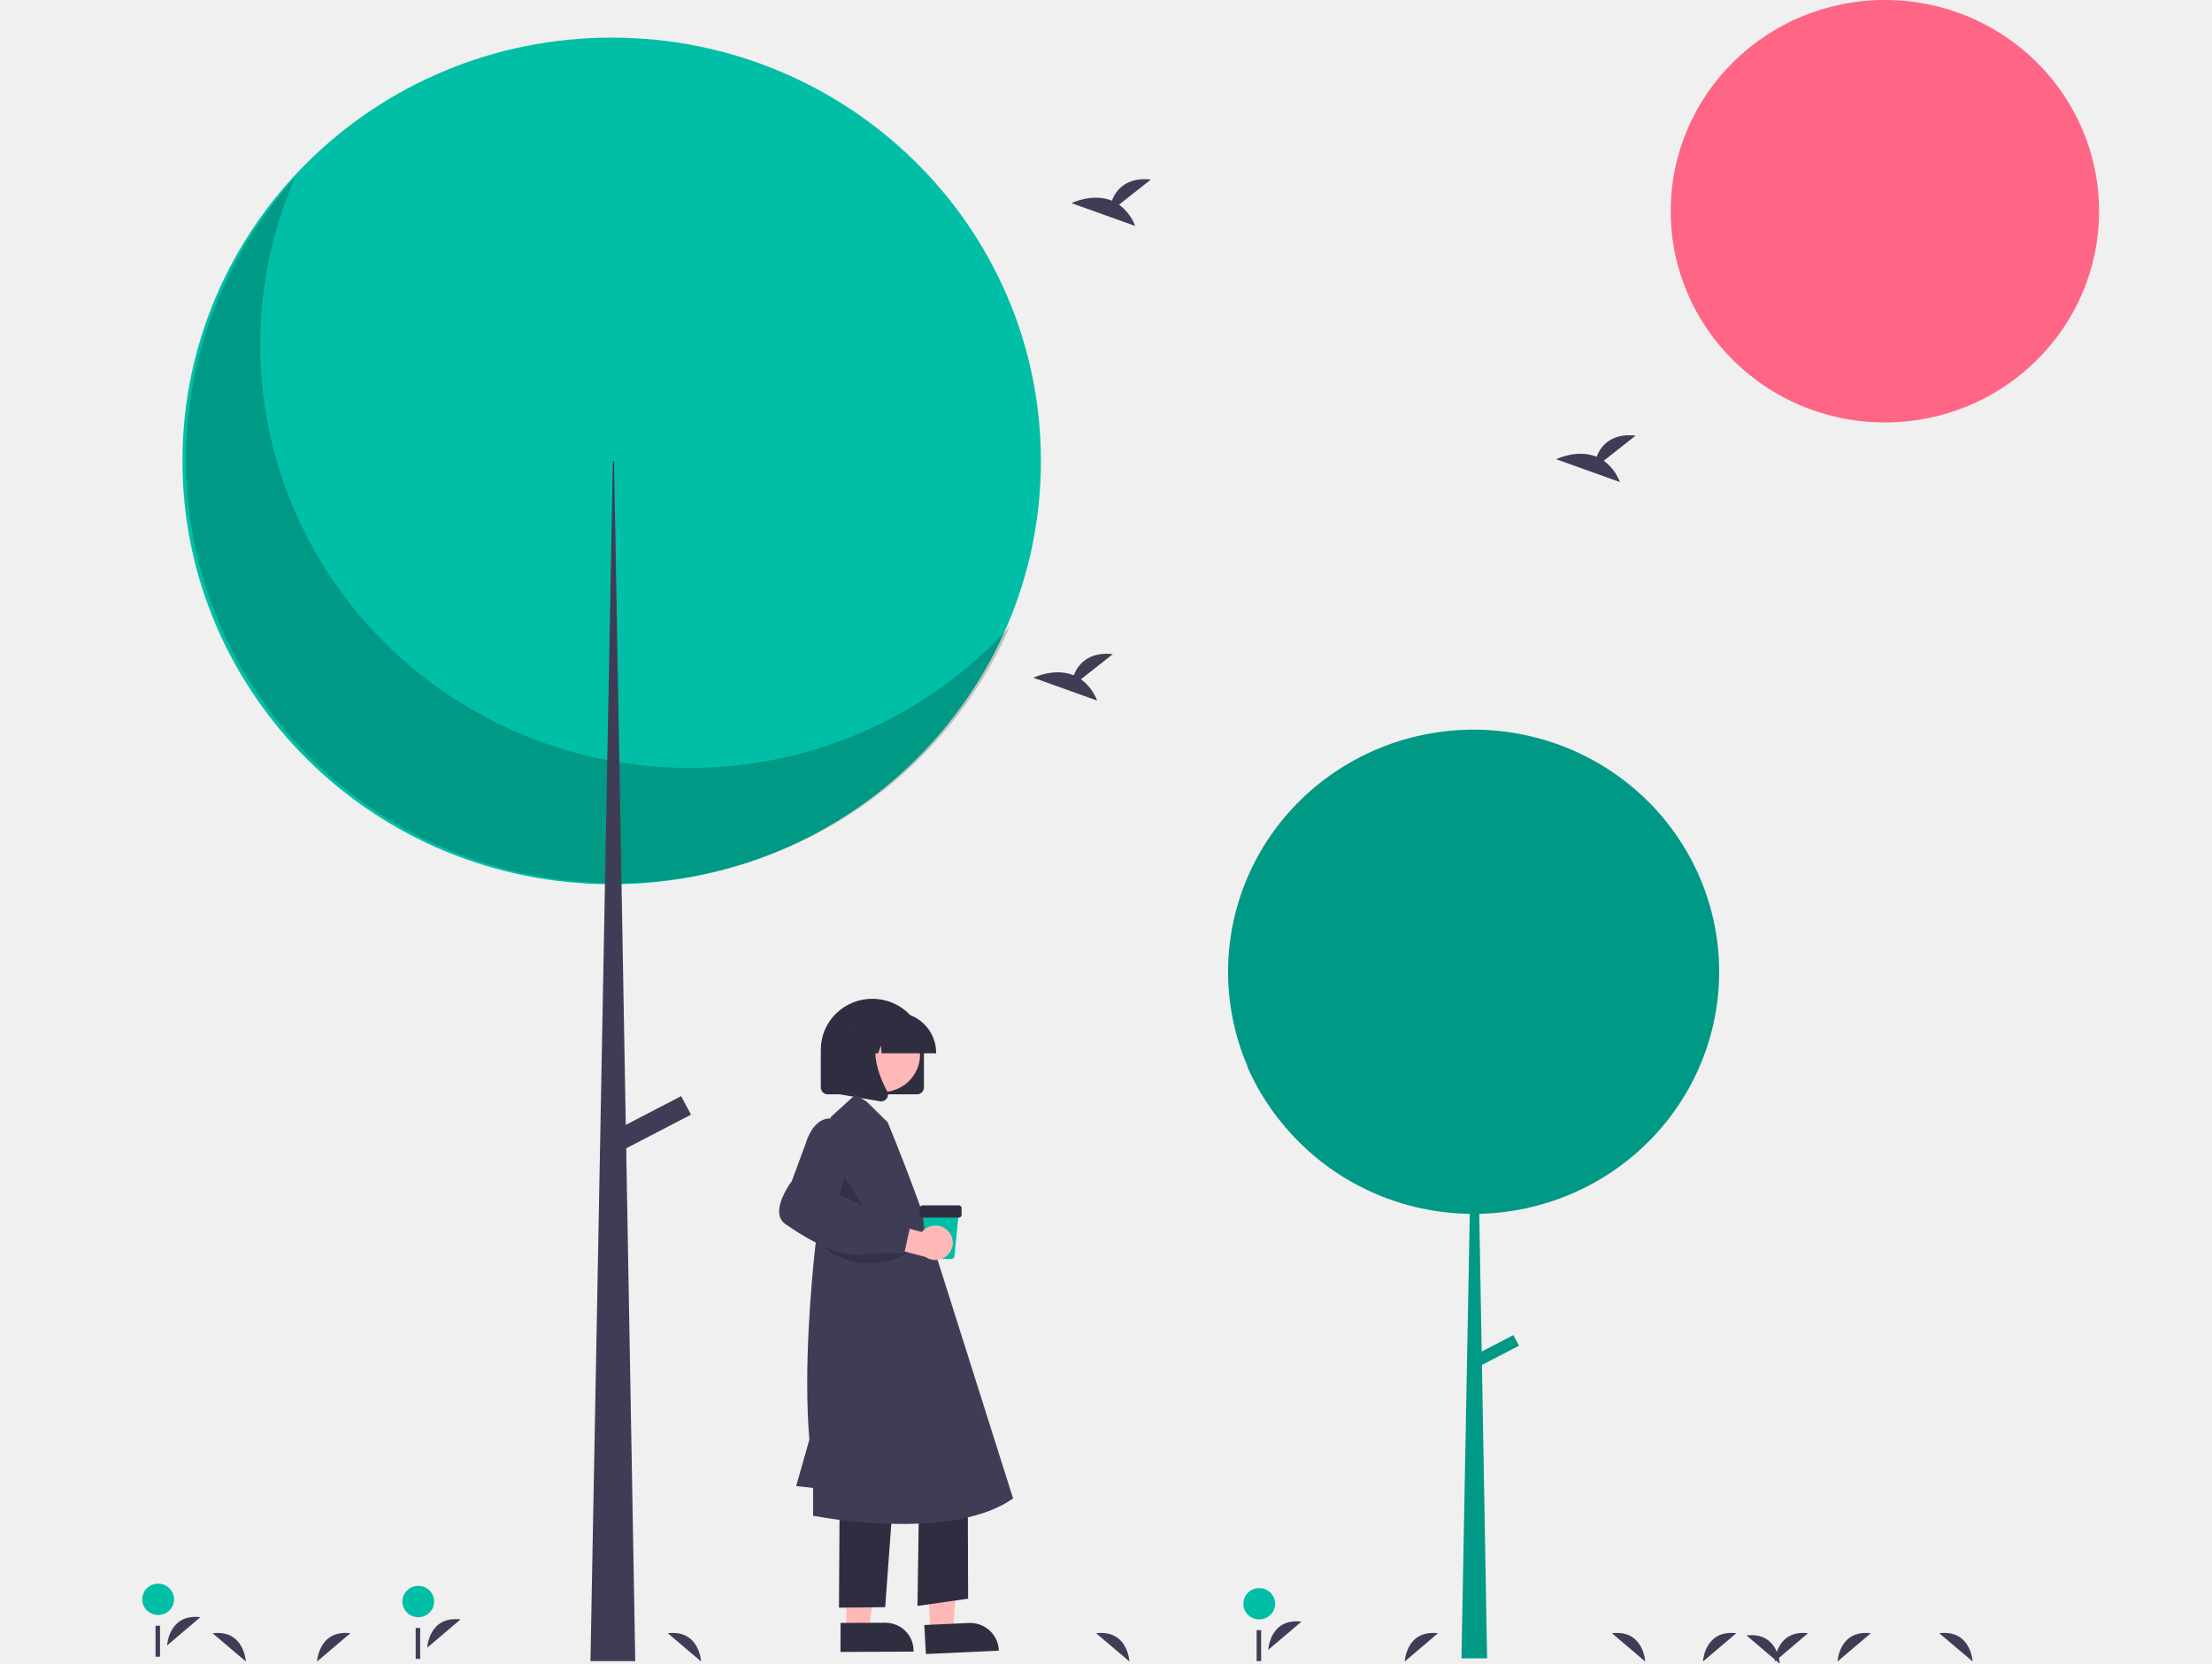
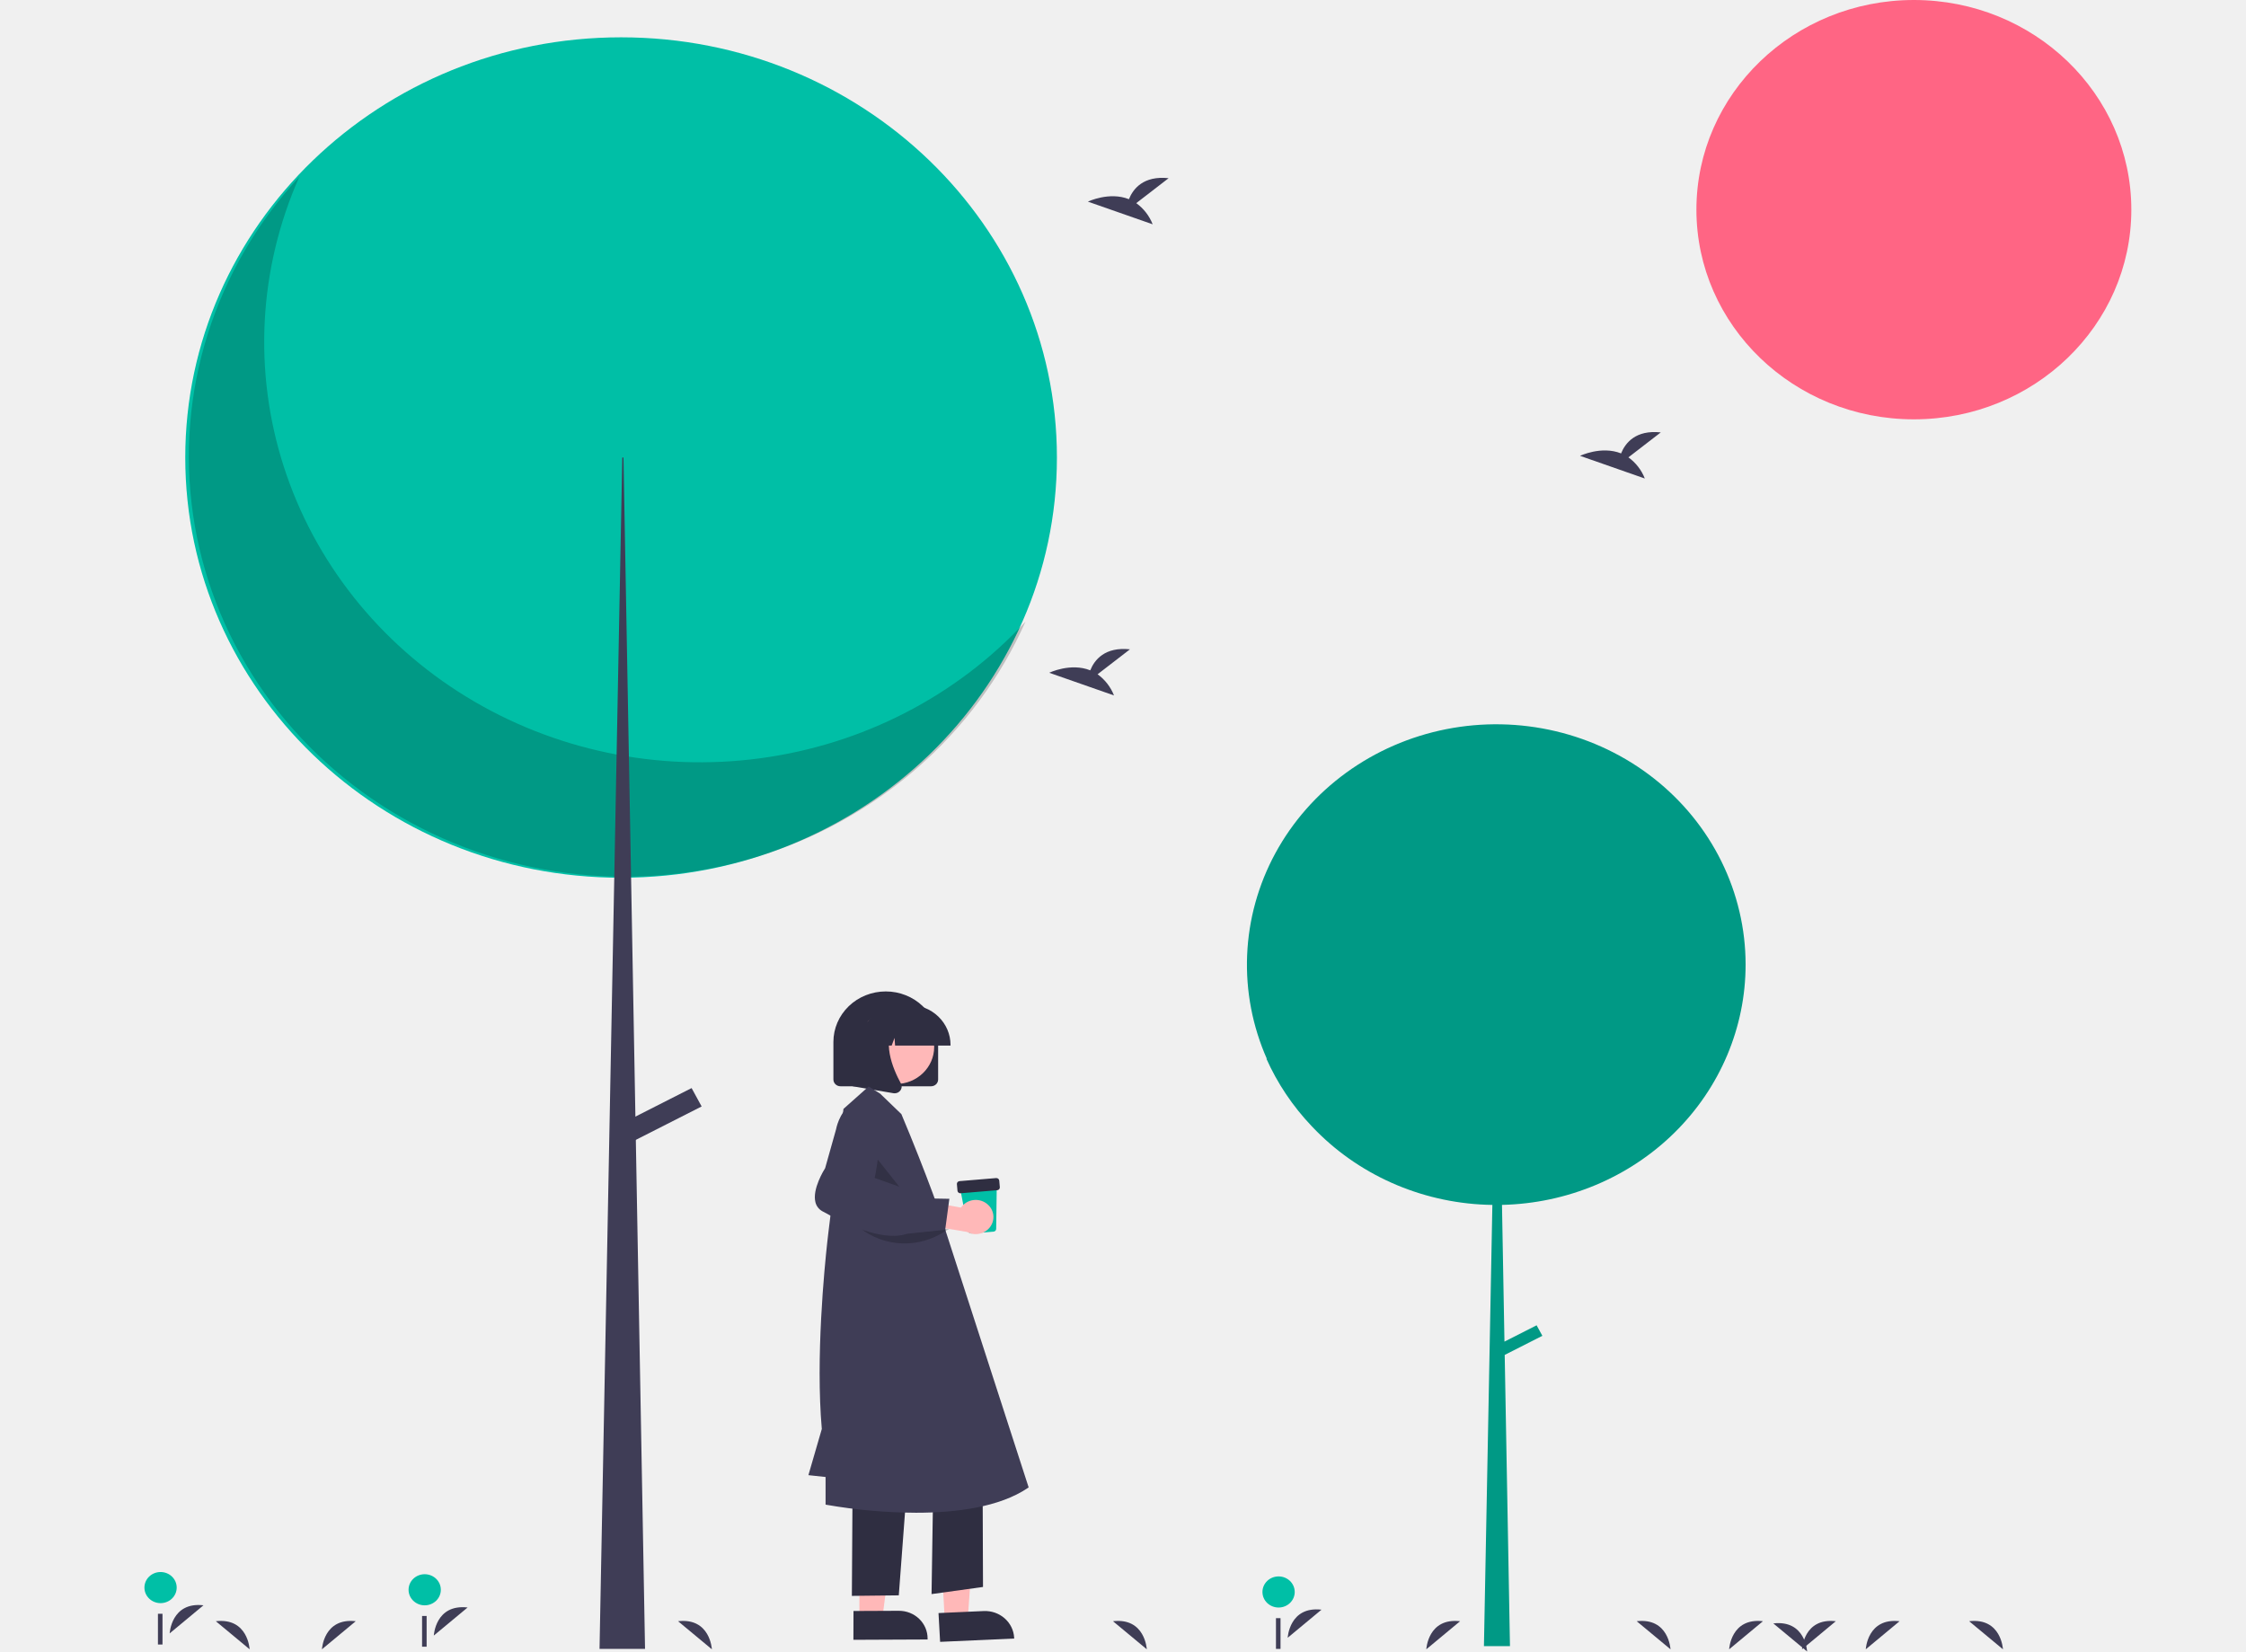
- <svg xmlns="http://www.w3.org/2000/svg" width="1982" height="1491" viewBox="0 0 1982 1491" fill="none">
+ <svg xmlns="http://www.w3.org/2000/svg" width="393" height="289" viewBox="0 0 393 289" fill="none">
  <g id="undraw_walking_outside_re_56xo 1" clip-path="url(#clip0_1_2)">
    <g id="left-leg">
-       <path id="Vector" d="M758.333 1460.98L778.637 1460.89L788.529 1383.41L758.563 1383.55L758.333 1460.98Z" fill="#FFB8B8" />
-       <path id="Vector_2" d="M753.172 1454.45L793.16 1454.27L793.161 1454.27C799.92 1454.24 806.393 1456.86 811.158 1461.56C815.922 1466.27 818.588 1472.66 818.568 1479.34L818.566 1480.16L753.095 1480.46L753.172 1454.45Z" fill="#2F2E41" />
-       <path id="Vector_3" d="M752.441 1327.88L751.738 1440.8L793.142 1440.32L800.962 1333.8L752.441 1327.88Z" fill="#2F2E41" />
+       <path id="Vector" d="M150.366 283.181L154.392 283.163L156.353 268.146L150.411 268.173L150.366 283.181Z" fill="#FFB8B8" />
+       <path id="Vector_2" d="M149.342 281.915L157.271 281.88L157.272 281.88C158.612 281.874 159.895 282.383 160.84 283.294C161.785 284.206 162.313 285.446 162.309 286.741L162.309 286.9L149.327 286.957L149.342 281.915Z" fill="#2F2E41" />
+       <path id="Vector_3" d="M149.197 257.382L149.058 279.27L157.268 279.177L158.818 258.529L149.197 257.382Z" fill="#2F2E41" />
    </g>
    <g id="right_leg">
-       <path id="Vector_4" d="M833.723 1462.63L853.997 1461.7L859.419 1383.91L829.497 1385.28L833.723 1462.63Z" fill="#FFB8B8" />
-       <path id="Vector_5" d="M828.195 1456.32L868.121 1454.49L868.123 1454.49C874.871 1454.18 881.487 1456.54 886.517 1461.04C891.546 1465.54 894.576 1471.82 894.941 1478.5L894.986 1479.31L829.615 1482.31L828.195 1456.32Z" fill="#2F2E41" />
-       <path id="Vector_6" d="M823.644 1333.5L822.055 1439.19L867.462 1432.75L867.112 1333.3L823.644 1333.5Z" fill="#2F2E41" />
+       <path id="Vector_4" d="M165.314 283.501L169.335 283.321L170.41 268.242L164.477 268.508L165.314 283.501Z" fill="#FFB8B8" />
+       <path id="Vector_5" d="M164.218 282.278L172.135 281.923L172.135 281.923C173.473 281.864 174.785 282.32 175.783 283.193C176.78 284.065 177.381 285.282 177.453 286.576L177.462 286.735L164.5 287.315L164.218 282.278Z" fill="#2F2E41" />
+       <path id="Vector_6" d="M163.316 258.471L163.001 278.957L172.004 277.709L171.935 258.433L163.316 258.471Z" fill="#2F2E41" />
    </g>
    <g id="head">
-       <path id="Vector_7" d="M821.655 980.715H741.652C740.007 980.713 738.429 980.068 737.265 978.92C736.102 977.772 735.447 976.216 735.445 974.592V940.576C735.469 928.503 740.348 916.932 749.012 908.403C757.675 899.874 769.414 895.084 781.654 895.084C793.893 895.084 805.633 899.874 814.296 908.403C822.959 916.932 827.839 928.503 827.863 940.576V974.592C827.861 976.216 827.206 977.772 826.043 978.92C824.879 980.068 823.301 980.713 821.655 980.715V980.715Z" fill="#2F2E41" />
-       <path id="Vector_8" d="M790.487 978.666C809.197 978.666 824.365 963.704 824.365 945.247C824.365 926.791 809.197 911.829 790.487 911.829C771.776 911.829 756.608 926.791 756.608 945.247C756.608 963.704 771.776 978.666 790.487 978.666Z" fill="#FFB8B8" />
-       <path id="Vector_9" d="M838.794 943.978H789.875L789.373 937.05L786.865 943.978H779.332L778.338 930.246L773.367 943.978H758.791V943.298C758.802 933.738 762.657 924.573 769.509 917.813C776.362 911.054 785.653 907.251 795.344 907.24H802.241C811.932 907.251 821.224 911.054 828.076 917.813C834.929 924.573 838.784 933.738 838.794 943.298V943.978Z" fill="#2F2E41" />
-       <path id="Vector_10" d="M789.474 987.065C789.106 987.065 788.738 987.033 788.376 986.969L752.554 980.735V922.336H791.987L791.011 923.459C777.428 939.085 787.661 964.423 794.969 978.136C795.508 979.14 795.748 980.274 795.662 981.407C795.576 982.54 795.168 983.626 794.484 984.54C793.91 985.322 793.158 985.958 792.287 986.397C791.416 986.836 790.452 987.065 789.474 987.065V987.065Z" fill="#2F2E41" />
+       <path id="Vector_7" d="M162.922 190.092H147.058C146.732 190.091 146.419 189.966 146.188 189.744C145.958 189.521 145.828 189.22 145.827 188.905V182.312C145.832 179.971 146.8 177.729 148.517 176.075C150.235 174.422 152.563 173.494 154.99 173.494C157.417 173.494 159.745 174.422 161.462 176.075C163.18 177.729 164.148 179.971 164.152 182.312V188.905C164.152 189.22 164.022 189.521 163.791 189.744C163.561 189.966 163.248 190.091 162.922 190.092V190.092Z" fill="#2F2E41" />
+       <path id="Vector_8" d="M156.741 189.695C160.451 189.695 163.459 186.794 163.459 183.217C163.459 179.64 160.451 176.739 156.741 176.739C153.031 176.739 150.024 179.64 150.024 183.217C150.024 186.794 153.031 189.695 156.741 189.695Z" fill="#FFB8B8" />
+       <path id="Vector_9" d="M166.32 182.971H156.62L156.52 181.628L156.023 182.971H154.53L154.332 180.309L153.347 182.971H150.457V182.839C150.459 180.986 151.223 179.21 152.582 177.899C153.941 176.589 155.783 175.852 157.704 175.85H159.072C160.994 175.852 162.836 176.589 164.195 177.899C165.554 179.21 166.318 180.986 166.32 182.839V182.971Z" fill="#2F2E41" />
+       <path id="Vector_10" d="M156.541 191.322C156.468 191.322 156.395 191.316 156.323 191.304L149.22 190.095V178.776H157.039L156.845 178.994C154.152 182.023 156.181 186.934 157.63 189.592C157.737 189.786 157.785 190.006 157.768 190.226C157.751 190.445 157.669 190.656 157.534 190.833C157.42 190.985 157.271 191.108 157.098 191.193C156.926 191.278 156.734 191.322 156.541 191.322V191.322Z" fill="#2F2E41" />
    </g>
-     <path id="Vector_11" d="M808.339 1365.75C781.797 1365.63 755.316 1363.22 729.199 1358.55L728.534 1358.41V1333.47L713.379 1331.81L725.208 1290.14C719.695 1225.93 727.529 1144.63 730.064 1121.22C730.645 1115.74 731.027 1112.66 731.027 1112.66L744.327 1001.14L766.58 980.88L776.689 987.37L795.442 1005.87C817.24 1058.78 834.536 1108.6 834.645 1111.8L907.746 1342.88L907.253 1343.22C881.87 1360.89 843.177 1365.75 808.339 1365.75Z" fill="#3F3D56" />
+     <path id="Vector_11" d="M160.281 264.722C155.018 264.699 149.767 264.232 144.589 263.327L144.457 263.301V258.466L141.452 258.144L143.798 250.066C142.704 237.622 144.258 221.863 144.76 217.327C144.876 216.263 144.951 215.666 144.951 215.666L147.588 194.051L152.001 190.124L154.006 191.381L157.724 194.967C162.046 205.224 165.476 214.88 165.497 215.5L179.992 260.289L179.894 260.356C174.861 263.782 167.189 264.722 160.281 264.722Z" fill="#3F3D56" />
    <g id="coffee">
-       <path id="Vector_12" opacity="0.2" d="M753.758 1050.6L748.647 1082.08L783.249 1096.16L753.758 1050.6Z" fill="black" />
-       <path id="Vector_13" d="M852.681 1128.22H833.046C832.416 1128.22 831.808 1127.99 831.341 1127.57C830.874 1127.16 830.583 1126.58 830.523 1125.96L826.593 1086.22H859.133L855.203 1125.96C855.144 1126.58 854.852 1127.16 854.386 1127.57C853.919 1127.99 853.311 1128.22 852.681 1128.22V1128.22Z" fill="#00BFA6" />
-       <path id="Vector_14" d="M859.081 1091.22H826.645C825.973 1091.22 825.329 1090.96 824.854 1090.49C824.379 1090.02 824.112 1089.39 824.111 1088.72V1082.72C824.112 1082.06 824.379 1081.43 824.854 1080.96C825.329 1080.49 825.973 1080.23 826.645 1080.23H859.081C859.753 1080.23 860.397 1080.49 860.872 1080.96C861.347 1081.43 861.615 1082.06 861.615 1082.72V1088.72C861.615 1089.39 861.347 1090.02 860.872 1090.49C860.397 1090.96 859.753 1091.22 859.081 1091.22V1091.22Z" fill="#2F2E41" />
-       <path id="Vector_15" opacity="0.2" d="M731.85 1111.12C740.867 1121.42 753.097 1128.47 766.618 1131.17C780.14 1133.86 794.186 1132.05 806.55 1126.01L813.924 1122.41L731.85 1111.12Z" fill="black" />
-       <path id="Vector_16" d="M849.739 1103.43C848.228 1101.75 846.363 1100.43 844.275 1099.54C842.188 1098.65 839.928 1098.23 837.656 1098.29C835.385 1098.36 833.155 1098.92 831.126 1099.93C829.096 1100.94 827.316 1102.38 825.91 1104.14L791.703 1094.66L780.798 1113.77L829.294 1126.47C832.451 1128.61 836.292 1129.53 840.088 1129.05C843.885 1128.58 847.374 1126.75 849.894 1123.91C852.414 1121.07 853.79 1117.41 853.762 1113.64C853.733 1109.86 852.302 1106.23 849.739 1103.43V1103.43Z" fill="#FFB8B8" />
-       <path id="Vector_17" d="M768.111 1124.62C751.848 1124.63 729.843 1115.22 703.721 1097C702.265 1096.01 701.035 1094.73 700.107 1093.24C699.18 1091.75 698.576 1090.09 698.334 1088.36C696.407 1076.31 708.315 1060.03 709.482 1058.47L721.999 1024.57C722.143 1024.02 726.177 1009.35 736.304 1004.13C738.436 1003.05 740.78 1002.44 743.174 1002.34C745.568 1002.24 747.956 1002.65 750.173 1003.54C769.463 1010.47 754.401 1063.98 752.333 1070.99L777.889 1082.86L794.118 1093.06L816.344 1095.36L810.31 1122.9L776.556 1123.65C773.792 1124.32 770.956 1124.65 768.111 1124.62V1124.62Z" fill="#3F3D56" />
+       <path id="Vector_12" opacity="0.2" d="M152.994 202.173L152.516 208.336L159.59 210.484L152.994 202.173Z" fill="black" />
+       <path id="Vector_13" d="M173.849 215.53L169.969 215.854C169.845 215.865 169.721 215.83 169.622 215.757C169.522 215.685 169.455 215.578 169.433 215.46L167.986 207.85L174.414 207.313L174.309 215.052C174.307 215.173 174.26 215.289 174.174 215.377C174.089 215.465 173.973 215.52 173.849 215.53V215.53Z" fill="#00BFA6" />
+       <path id="Vector_14" d="M174.488 208.28L168.08 208.815C167.947 208.826 167.816 208.786 167.714 208.703C167.612 208.62 167.549 208.502 167.537 208.374L167.436 207.215C167.425 207.087 167.467 206.96 167.553 206.862C167.639 206.764 167.762 206.702 167.894 206.691L174.303 206.155C174.435 206.145 174.567 206.185 174.669 206.267C174.771 206.35 174.834 206.468 174.846 206.596L174.947 207.755C174.958 207.883 174.916 208.01 174.83 208.108C174.744 208.207 174.621 208.268 174.488 208.28V208.28Z" fill="#2F2E41" />
+       <path id="Vector_15" opacity="0.2" d="M149.688 214.222C151.643 216.062 154.179 217.222 156.895 217.52C159.612 217.817 162.357 217.235 164.698 215.866L166.094 215.049L149.688 214.222Z" fill="black" />
+       <path id="Vector_16" d="M172.849 210.791C172.522 210.492 172.131 210.267 171.704 210.13C171.276 209.993 170.823 209.948 170.375 209.999C169.927 210.049 169.496 210.194 169.112 210.422C168.728 210.651 168.401 210.958 168.153 211.321L161.235 210.056L159.403 213.925L169.199 215.579C169.858 215.939 170.633 216.053 171.375 215.899C172.117 215.745 172.775 215.334 173.225 214.744C173.675 214.153 173.885 213.425 173.816 212.696C173.747 211.968 173.402 211.29 172.849 210.791V210.791Z" fill="#FFB8B8" />
+       <path id="Vector_17" d="M157.08 216.232C153.867 216.5 149.361 215.047 143.892 211.96C143.588 211.792 143.323 211.564 143.115 211.292C142.906 211.02 142.759 210.709 142.682 210.379C142.098 208.085 144.176 204.745 144.38 204.424L146.28 197.669C146.3 197.56 146.849 194.66 148.761 193.485C149.164 193.242 149.617 193.085 150.088 193.026C150.56 192.967 151.038 193.007 151.492 193.144C155.419 194.163 153.347 204.745 153.057 206.134L158.306 208.004L161.685 209.707L166.115 209.783L165.388 215.203L158.732 215.904C158.197 216.079 157.642 216.189 157.08 216.232V216.232Z" fill="#3F3D56" />
    </g>
    <g id="sun">
-       <path id="Vector_18" d="M1688.91 378.584C1794.89 378.584 1880.8 293.835 1880.8 189.292C1880.8 84.749 1794.89 -1.52588e-05 1688.91 -1.52588e-05C1582.93 -1.52588e-05 1497.01 84.749 1497.01 189.292C1497.01 293.835 1582.93 378.584 1688.91 378.584Z" fill="#FF6584" />
+       <path id="Vector_18" d="M334.884 73.381C355.899 73.381 372.935 56.954 372.935 36.69C372.935 16.427 355.899 -1.52588e-05 334.884 -1.52588e-05C313.87 -1.52588e-05 296.834 16.427 296.834 36.69C296.834 56.954 313.87 73.381 334.884 73.381Z" fill="#FF6584" />
    </g>
-     <path id="Vector_19" d="M1128.3 1451.31C1136.16 1451.31 1142.54 1445.03 1142.54 1437.27C1142.54 1429.51 1136.16 1423.23 1128.3 1423.23C1120.44 1423.23 1114.06 1429.51 1114.06 1437.27C1114.06 1445.03 1120.44 1451.31 1128.3 1451.31Z" fill="#00BFA6" />
-     <path id="Vector_20" d="M1130 1460.92H1125.98V1488.67H1130V1460.92Z" fill="#3F3D56" />
-     <path id="Vector_21" d="M143.392 1456.96H139.374V1484.7H143.392V1456.96Z" fill="#3F3D56" />
+     <path id="Vector_19" d="M223.724 281.308C225.283 281.308 226.547 280.089 226.547 278.586C226.547 277.082 225.283 275.863 223.724 275.863C222.165 275.863 220.901 277.082 220.901 278.586C220.901 280.089 222.165 281.308 223.724 281.308Z" fill="#00BFA6" />
+     <path id="Vector_20" d="M224.062 283.169H223.265V288.548H224.062V283.169Z" fill="#3F3D56" />
+     <path id="Vector_21" d="M28.433 282.401H27.636V287.78H28.433V282.401Z" fill="#3F3D56" />
    <g id="big_tree">
-       <path id="Vector_22" d="M548.083 792.45C760.49 792.45 932.68 622.597 932.68 413.073C932.68 203.549 760.49 33.696 548.083 33.696C335.676 33.696 163.486 203.549 163.486 413.073C163.486 622.597 335.676 792.45 548.083 792.45Z" fill="#00BFA6" />
-       <path id="Vector_23" opacity="0.2" d="M264.109 159.679C228.235 242.456 223.368 335.12 250.379 421.111C277.39 507.101 334.518 580.817 411.554 629.083C488.591 677.35 580.517 697.024 670.905 684.588C761.293 672.153 844.253 628.418 904.961 561.2C883.046 611.774 850.247 657.043 808.835 693.871C767.424 730.699 718.391 758.206 665.133 774.485C611.874 790.765 555.665 795.428 500.398 788.151C445.132 780.874 392.13 761.832 345.065 732.344C298 702.855 257.996 663.626 227.827 617.373C197.657 571.12 178.043 518.95 170.342 464.477C162.641 410.005 167.039 354.532 183.23 301.902C199.421 249.272 227.018 200.743 264.109 159.679V159.679Z" fill="black" />
-       <path id="Vector_24" d="M549.139 413.072H550.197L569.216 1488.67H529.065L549.139 413.072Z" fill="#3F3D56" />
-       <path id="Vector_25" d="M610.308 982.344L546.733 1015.36L555.593 1031.96L619.168 998.944L610.308 982.344Z" fill="#3F3D56" />
-       <path id="Vector_26" d="M149.728 1474.64C149.728 1474.64 151.115 1445.96 179.561 1449.3Z" fill="#3F3D56" />
-       <path id="Vector_27" d="M141.69 1447.35C149.553 1447.35 155.927 1441.06 155.927 1433.31C155.927 1425.55 149.553 1419.26 141.69 1419.26C133.827 1419.26 127.453 1425.55 127.453 1433.31C127.453 1441.06 133.827 1447.35 141.69 1447.35Z" fill="#00BFA6" />
-       <path id="Vector_28" d="M382.817 1476.63C382.817 1476.63 384.204 1447.94 412.65 1451.28Z" fill="#3F3D56" />
-       <path id="Vector_29" d="M374.779 1449.33C382.642 1449.33 389.016 1443.04 389.016 1435.29C389.016 1427.53 382.642 1421.24 374.779 1421.24C366.916 1421.24 360.542 1427.53 360.542 1435.29C360.542 1443.04 366.916 1449.33 374.779 1449.33Z" fill="#00BFA6" />
+       <path id="Vector_22" d="M108.676 153.6C150.793 153.6 184.936 120.678 184.936 80.066C184.936 39.454 150.793 6.531 108.676 6.531C66.559 6.531 32.417 39.454 32.417 80.066C32.417 120.678 66.559 153.6 108.676 153.6Z" fill="#00BFA6" />
+       <path id="Vector_23" opacity="0.2" d="M52.369 30.951C45.255 46.995 44.291 64.956 49.646 81.624C55.002 98.291 66.33 112.579 81.605 121.935C96.88 131.291 115.108 135.104 133.03 132.693C150.953 130.283 167.402 121.806 179.44 108.777C175.094 118.58 168.591 127.354 160.38 134.493C152.168 141.631 142.446 146.963 131.886 150.118C121.325 153.274 110.18 154.177 99.221 152.767C88.263 151.357 77.753 147.666 68.421 141.95C59.089 136.234 51.157 128.63 45.175 119.665C39.192 110.7 35.303 100.588 33.776 90.029C32.249 79.471 33.121 68.719 36.332 58.517C39.542 48.316 45.014 38.91 52.369 30.951V30.951Z" fill="black" />
+       <path id="Vector_24" d="M108.886 80.066H109.096L112.867 288.548H104.905L108.886 80.066Z" fill="#3F3D56" />
+       <path id="Vector_25" d="M121.015 190.407L108.409 196.807L110.165 200.025L122.771 193.625L121.015 190.407Z" fill="#3F3D56" />
+       <path id="Vector_26" d="M29.689 285.83C29.689 285.83 29.964 280.27 35.604 280.917Z" fill="#3F3D56" />
+       <path id="Vector_27" d="M28.095 280.539C29.654 280.539 30.918 279.321 30.918 277.817C30.918 276.314 29.654 275.095 28.095 275.095C26.536 275.095 25.272 276.314 25.272 277.817C25.272 279.321 26.536 280.539 28.095 280.539Z" fill="#00BFA6" />
+       <path id="Vector_28" d="M75.907 286.214C75.907 286.214 76.182 280.655 81.822 281.301Z" fill="#3F3D56" />
+       <path id="Vector_29" d="M74.313 280.924C75.872 280.924 77.136 279.705 77.136 278.201C77.136 276.698 75.872 275.479 74.313 275.479C72.754 275.479 71.49 276.698 71.49 278.201C71.49 279.705 72.754 280.924 74.313 280.924Z" fill="#00BFA6" />
    </g>
-     <path id="Vector_30" d="M376.481 1458.94H372.462V1486.69H376.481V1458.94Z" fill="#3F3D56" />
+     <path id="Vector_30" d="M74.65 282.785H73.853V288.164H74.65V282.785Z" fill="#3F3D56" />
    <g id="bird_two">
-       <path id="Vector_31" d="M1002.7 183.398L1031.26 160.867C1009.08 158.452 999.96 170.388 996.229 179.834C978.897 172.735 960.029 182.039 960.029 182.039L1017.17 202.501C1014.29 194.906 1009.27 188.279 1002.7 183.398V183.398Z" fill="#3F3D56" />
+       <path id="Vector_31" d="M198.82 35.548L204.483 31.181C200.084 30.713 198.277 33.026 197.537 34.857C194.1 33.481 190.359 35.285 190.359 35.285L201.689 39.251C201.117 37.779 200.122 36.494 198.82 35.548V35.548Z" fill="#3F3D56" />
    </g>
    <g id="bird_one">
-       <path id="Vector_32" d="M1437.01 412.905L1465.57 390.374C1443.38 387.959 1434.27 399.895 1430.54 409.341C1413.2 402.242 1394.34 411.546 1394.34 411.546L1451.48 432.008C1448.59 424.413 1443.58 417.786 1437.01 412.905V412.905Z" fill="#3F3D56" />
+       <path id="Vector_32" d="M284.937 80.033L290.6 75.666C286.201 75.198 284.393 77.511 283.653 79.343C280.217 77.966 276.475 79.77 276.475 79.77L287.805 83.736C287.234 82.264 286.239 80.979 284.937 80.033V80.033Z" fill="#3F3D56" />
    </g>
    <g id="bird_three">
-       <path id="Vector_33" d="M968.579 608.75L997.137 586.22C974.951 583.805 965.836 595.74 962.105 605.187C944.773 598.088 925.905 607.392 925.905 607.392L983.044 627.854C980.161 620.259 975.143 613.632 968.579 608.75Z" fill="#3F3D56" />
+       <path id="Vector_33" d="M192.054 117.994L197.717 113.627C193.318 113.159 191.51 115.472 190.771 117.303C187.334 115.927 183.593 117.731 183.593 117.731L194.922 121.697C194.351 120.225 193.356 118.94 192.054 117.994Z" fill="#3F3D56" />
    </g>
-     <path id="Vector_34" d="M284.106 1489.02C284.106 1489.02 285.494 1460.34 313.94 1463.67Z" fill="#3F3D56" />
-     <path id="Vector_35" d="M1646.47 1489.02C1646.47 1489.02 1647.86 1460.34 1676.3 1463.67Z" fill="#3F3D56" />
-     <path id="Vector_36" d="M1590.21 1489.02C1590.21 1489.02 1591.59 1460.34 1620.04 1463.67Z" fill="#3F3D56" />
-     <path id="Vector_37" d="M1011.99 1489.02C1011.99 1489.02 1010.6 1460.34 982.154 1463.67Z" fill="#3F3D56" />
-     <path id="Vector_38" d="M628.195 1489.02C628.195 1489.02 626.807 1460.34 598.361 1463.67Z" fill="#3F3D56" />
-     <path id="Vector_39" d="M220.29 1489.02C220.29 1489.02 218.902 1460.34 190.456 1463.67Z" fill="#3F3D56" />
-     <path id="Vector_40" d="M1767.52 1489.02C1767.52 1489.02 1766.13 1460.34 1737.68 1463.67Z" fill="#3F3D56" />
+     <path id="Vector_34" d="M56.334 288.616C56.334 288.616 56.609 283.057 62.249 283.703Z" fill="#3F3D56" />
+     <path id="Vector_35" d="M326.469 288.616C326.469 288.616 326.745 283.057 332.385 283.703Z" fill="#3F3D56" />
+     <path id="Vector_36" d="M315.313 288.616C315.313 288.616 315.589 283.057 321.229 283.703Z" fill="#3F3D56" />
+     <path id="Vector_37" d="M200.662 288.616C200.662 288.616 200.386 283.057 194.746 283.703Z" fill="#3F3D56" />
+     <path id="Vector_38" d="M124.561 288.616C124.561 288.616 124.286 283.057 118.646 283.703Z" fill="#3F3D56" />
+     <path id="Vector_39" d="M43.68 288.616C43.68 288.616 43.405 283.057 37.764 283.703Z" fill="#3F3D56" />
+     <path id="Vector_40" d="M350.471 288.616C350.471 288.616 350.196 283.057 344.556 283.703Z" fill="#3F3D56" />
    <g id="small_tree">
-       <path id="Vector_41" d="M1540.42 870.828C1540.41 838.636 1533.13 806.851 1519.12 777.776C1505.11 748.701 1484.72 723.064 1459.43 702.723C1434.13 682.382 1404.57 667.845 1372.88 660.166C1341.18 652.488 1308.16 651.86 1276.19 658.328C1244.22 664.796 1214.11 678.198 1188.04 697.563C1161.97 716.927 1140.59 741.77 1125.46 770.291C1110.32 798.812 1101.81 830.296 1100.54 862.463C1099.26 894.631 1105.25 926.675 1118.09 956.274C1117.87 956.038 1117.65 955.809 1117.43 955.572C1127.21 978.041 1140.75 998.721 1157.51 1016.74C1157.56 1016.8 1157.61 1016.85 1157.66 1016.9C1159.01 1018.36 1160.37 1019.8 1161.76 1021.22C1181.87 1041.9 1205.94 1058.45 1232.58 1069.88C1259.22 1081.31 1287.9 1087.41 1316.95 1087.83L1309.51 1486.18H1332.48L1327.84 1223.26L1361.06 1206L1355.99 1196.51L1327.62 1211.24L1325.44 1087.81C1382.91 1086.51 1437.57 1063.08 1477.75 1022.53C1517.93 981.977 1540.42 927.528 1540.42 870.828V870.828Z" fill="#009985" />
-       <path id="Vector_42" d="M1136.34 1478.61C1136.34 1478.61 1137.72 1449.93 1166.17 1453.26Z" fill="#3F3D56" />
-       <path id="Vector_43" d="M1525.91 1489.02C1525.91 1489.02 1527.29 1460.34 1555.74 1463.67Z" fill="#3F3D56" />
-       <path id="Vector_44" d="M1258.66 1489.02C1258.66 1489.02 1260.05 1460.34 1288.49 1463.67Z" fill="#3F3D56" />
-       <path id="Vector_45" d="M1474.15 1489.02C1474.15 1489.02 1472.76 1460.34 1444.31 1463.67Z" fill="#3F3D56" />
-       <path id="Vector_46" d="M1594.71 1491C1594.71 1491 1593.32 1462.32 1564.88 1465.65Z" fill="#3F3D56" />
+       <path id="Vector_41" d="M305.442 168.792C305.439 162.553 303.996 156.392 301.218 150.756C298.44 145.121 294.397 140.151 289.382 136.209C284.366 132.266 278.504 129.448 272.22 127.96C265.936 126.472 259.387 126.35 253.048 127.603C246.709 128.857 240.739 131.455 235.57 135.208C230.4 138.962 226.162 143.777 223.161 149.305C220.16 154.833 218.472 160.936 218.219 167.171C217.966 173.406 219.155 179.617 221.699 185.354C221.656 185.309 221.612 185.264 221.57 185.218C223.508 189.573 226.194 193.582 229.516 197.074C229.526 197.085 229.536 197.095 229.546 197.106C229.814 197.387 230.083 197.668 230.359 197.942C234.346 201.952 239.119 205.158 244.402 207.374C249.684 209.591 255.37 210.773 261.131 210.853L259.656 288.065H264.211L263.289 237.104L269.878 233.759L268.873 231.919L263.247 234.774L262.814 210.849C274.209 210.597 285.049 206.056 293.015 198.196C300.981 190.336 305.442 179.782 305.442 168.792V168.792Z" fill="#009985" />
+       <path id="Vector_42" d="M225.318 286.598C225.318 286.598 225.593 281.039 231.233 281.685Z" fill="#3F3D56" />
+       <path id="Vector_43" d="M302.564 288.616C302.564 288.616 302.839 283.057 308.479 283.703Z" fill="#3F3D56" />
+       <path id="Vector_44" d="M249.572 288.616C249.572 288.616 249.848 283.057 255.488 283.703Z" fill="#3F3D56" />
+       <path id="Vector_45" d="M292.3 288.616C292.3 288.616 292.025 283.057 286.385 283.703Z" fill="#3F3D56" />
+       <path id="Vector_46" d="M316.206 289C316.206 289 315.931 283.441 310.291 284.087Z" fill="#3F3D56" />
    </g>
  </g>
  <defs>
    <clipPath id="clip0_1_2">
-       <rect width="1982" height="1491" fill="white" />
+       <rect width="393" height="289" fill="white" />
    </clipPath>
  </defs>
</svg>
